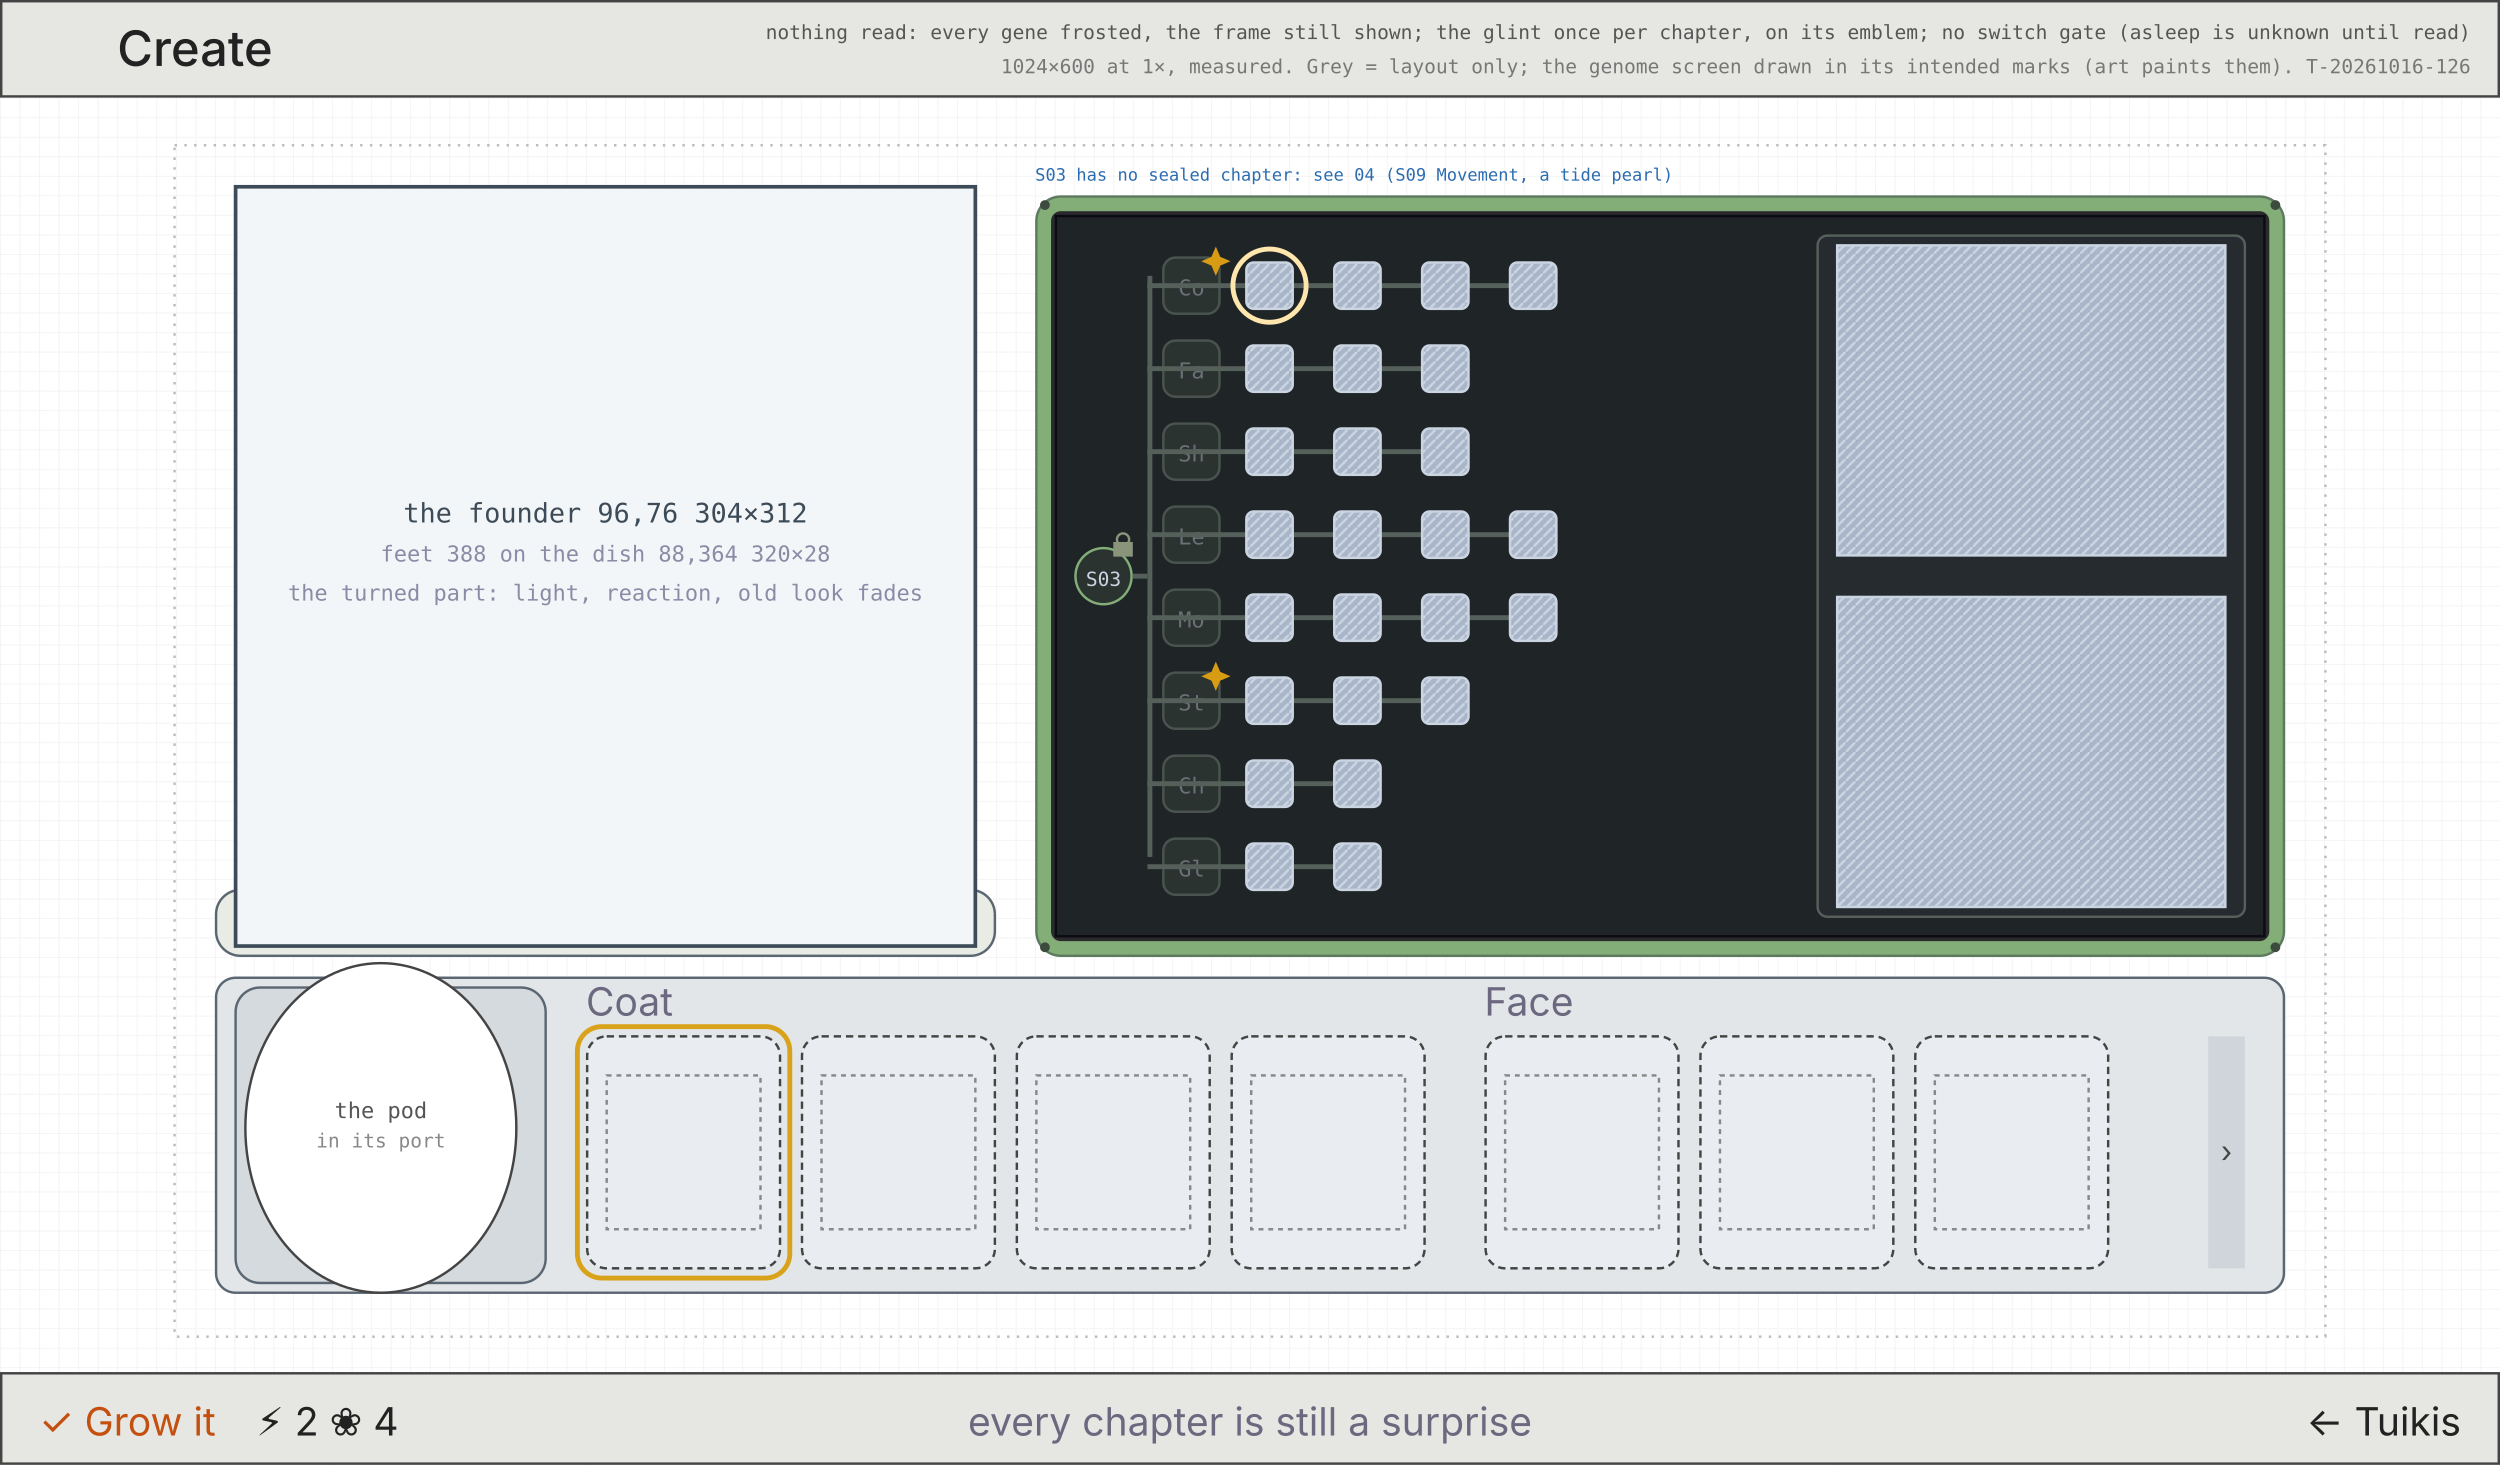
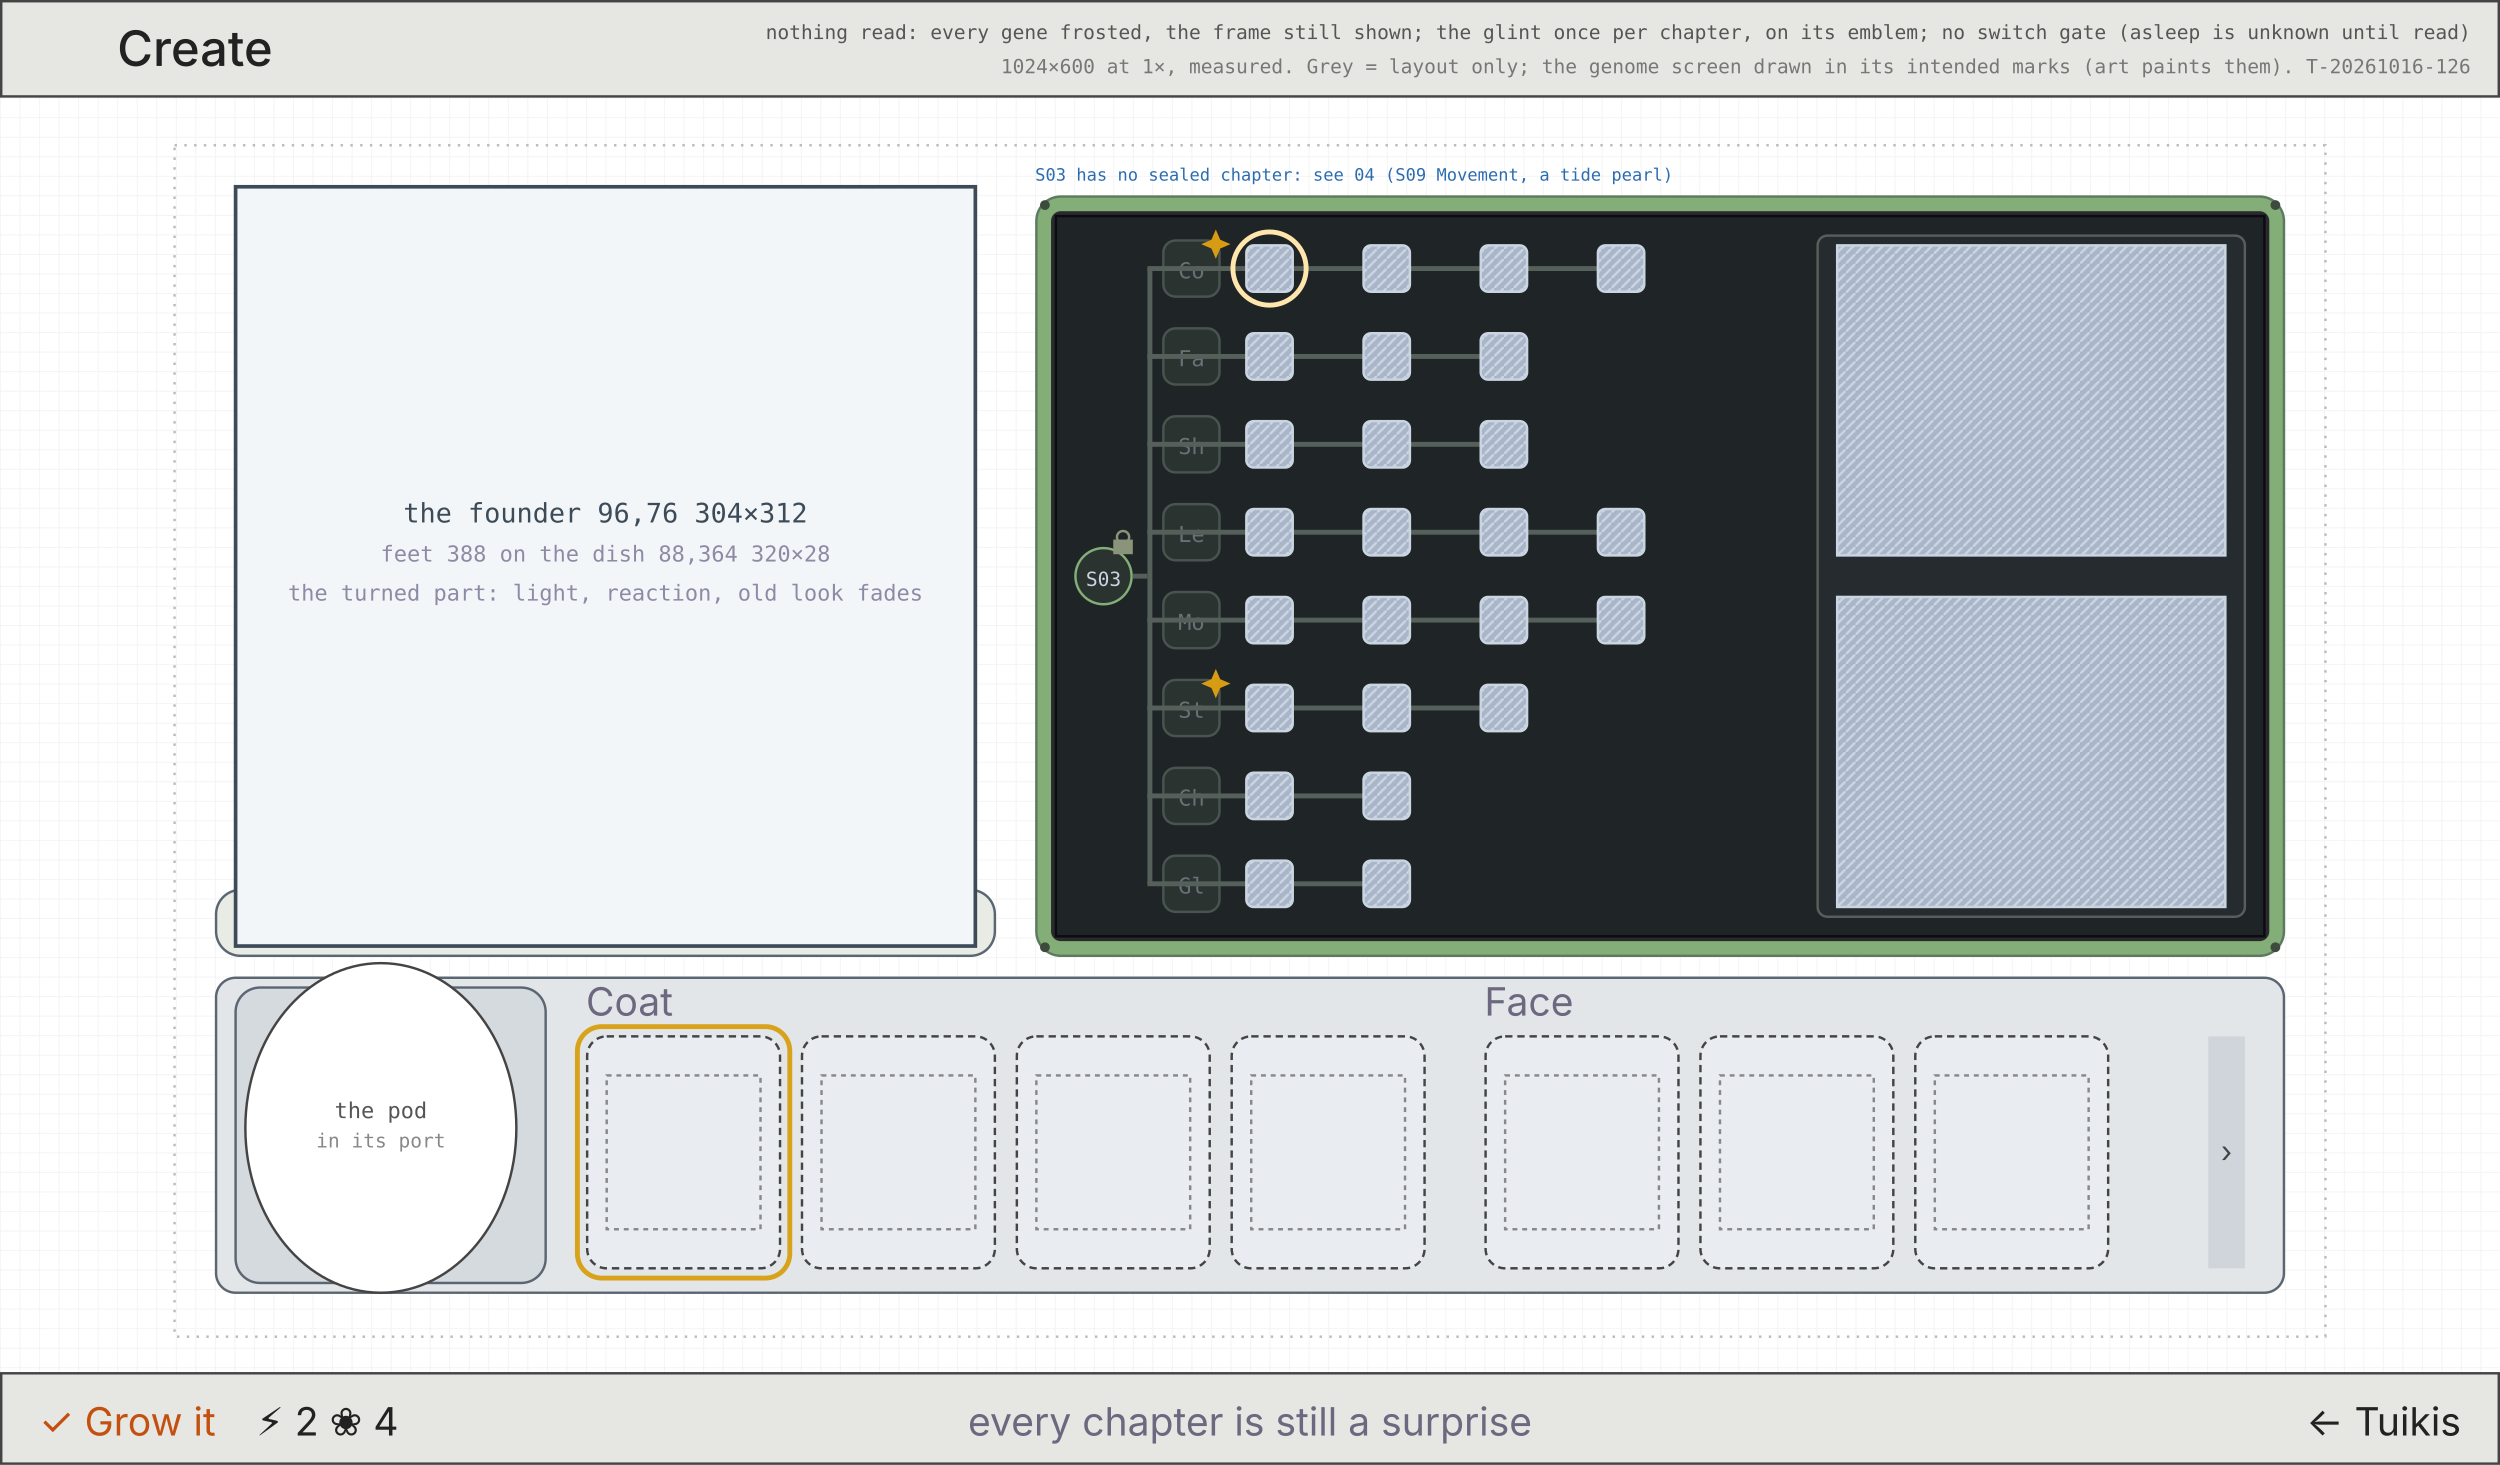
<svg xmlns="http://www.w3.org/2000/svg" viewBox="0 0 1024 600" width="1024" height="600" font-family="Inter, DejaVu Sans, sans-serif">
  <defs>
    <pattern id="g8" width="8" height="8" patternUnits="userSpaceOnUse">
      <path d="M8 0H0V8" fill="none" stroke="#efefef" stroke-width="0.5" />
    </pattern>
    <pattern id="fr" width="4" height="4" patternUnits="userSpaceOnUse">
      <rect width="4" height="4" fill="#a9b5c8" />
      <path d="M0 4L4 0" stroke="#cbd5e2" stroke-width="1" />
    </pattern>
  </defs>
  <rect width="1024" height="600" fill="#fff" />
  <rect width="1024" height="600" fill="url(#g8)" />
  <rect x="71.5" y="59.5" width="881" height="488" fill="none" stroke="#bbb" stroke-width="1" stroke-dasharray="1 3" />
  <rect x="0.5" y="0.5" width="1023" height="39" fill="#e6e6e2" stroke="#444" stroke-width="1" />
  <text x="48" y="27" font-size="20" fill="#222" text-anchor="start" font-weight="500">Create</text>
  <text x="1012" y="16" font-size="8" fill="#555" text-anchor="end" font-family="DejaVu Sans Mono, monospace">nothing read: every gene frosted, the frame still shown; the glint once per chapter, on its emblem; no switch gate (asleep is unknown until read)</text>
  <text x="1012" y="30" font-size="8" fill="#777" text-anchor="end" font-family="DejaVu Sans Mono, monospace">1024×600 at 1×, measured. Grey = layout only; the genome screen drawn in its intended marks (art paints them). T-20261016-126</text>
  <rect x="88.5" y="364.5" width="319" height="27" fill="#e8ece4" stroke="#5a6672" stroke-width="1" rx="10" />
  <rect x="96.5" y="76.5" width="303" height="311" fill="#f3f6f8" stroke="#3c4b57" stroke-width="1.5" />
  <text x="248" y="214" font-size="11" fill="#3c4b57" text-anchor="middle" font-family="DejaVu Sans Mono, monospace">the founder 96,76 304×312</text>
  <text x="248" y="230" font-size="9" fill="#8d8aa6" text-anchor="middle" font-family="DejaVu Sans Mono, monospace">feet 388 on the dish 88,364 320×28</text>
  <text x="248" y="246" font-size="9" fill="#8d8aa6" text-anchor="middle" font-family="DejaVu Sans Mono, monospace">the turned part: light, reaction, old look fades</text>
  <rect x="88.5" y="400.5" width="847" height="129" fill="#e3e6e8" stroke="#5a6672" stroke-width="1" rx="8" />
  <rect x="96.5" y="404.5" width="127" height="121" fill="#d5dade" stroke="#5a6672" stroke-width="1" rx="10" />
  <ellipse cx="156" cy="462" rx="55.5" ry="67.5" fill="#fff" stroke="#444" />
  <text x="156" y="458" font-size="9" fill="#555" text-anchor="middle" font-family="DejaVu Sans Mono, monospace">the pod</text>
  <text x="156" y="470" font-size="8" fill="#888" text-anchor="middle" font-family="DejaVu Sans Mono, monospace">in its port</text>
  <text x="240" y="416" font-size="16" fill="#6b6880" text-anchor="start">Coat</text>
  <rect x="240.5" y="424.5" width="79" height="95" fill="#e9edf2" stroke="#444" stroke-width="1" stroke-dasharray="3 2" rx="8" />
  <rect x="248.5" y="440.5" width="63" height="63" fill="#e9edf2" stroke="#888" stroke-width="1" stroke-dasharray="2 2" />
  <rect x="236.5" y="420.5" width="87" height="103" fill="none" stroke="#d9a21b" stroke-width="2" rx="10" />
  <rect x="328.5" y="424.5" width="79" height="95" fill="#e9edf2" stroke="#444" stroke-width="1" stroke-dasharray="3 2" rx="8" />
  <rect x="336.5" y="440.5" width="63" height="63" fill="#e9edf2" stroke="#888" stroke-width="1" stroke-dasharray="2 2" />
  <rect x="416.5" y="424.5" width="79" height="95" fill="#e9edf2" stroke="#444" stroke-width="1" stroke-dasharray="3 2" rx="8" />
  <rect x="424.5" y="440.5" width="63" height="63" fill="#e9edf2" stroke="#888" stroke-width="1" stroke-dasharray="2 2" />
  <rect x="504.5" y="424.5" width="79" height="95" fill="#e9edf2" stroke="#444" stroke-width="1" stroke-dasharray="3 2" rx="8" />
  <rect x="512.5" y="440.5" width="63" height="63" fill="#e9edf2" stroke="#888" stroke-width="1" stroke-dasharray="2 2" />
  <text x="608" y="416" font-size="16" fill="#6b6880" text-anchor="start">Face</text>
  <rect x="608.5" y="424.5" width="79" height="95" fill="#e9edf2" stroke="#444" stroke-width="1" stroke-dasharray="3 2" rx="8" />
  <rect x="616.5" y="440.5" width="63" height="63" fill="#e9edf2" stroke="#888" stroke-width="1" stroke-dasharray="2 2" />
  <rect x="696.5" y="424.5" width="79" height="95" fill="#e9edf2" stroke="#444" stroke-width="1" stroke-dasharray="3 2" rx="8" />
  <rect x="704.5" y="440.5" width="63" height="63" fill="#e9edf2" stroke="#888" stroke-width="1" stroke-dasharray="2 2" />
  <rect x="784.5" y="424.5" width="79" height="95" fill="#e9edf2" stroke="#444" stroke-width="1" stroke-dasharray="3 2" rx="8" />
  <rect x="792.5" y="440.5" width="63" height="63" fill="#e9edf2" stroke="#888" stroke-width="1" stroke-dasharray="2 2" />
  <rect x="904.5" y="424.5" width="15" height="95" fill="#cfd5da" stroke="none" stroke-width="1" />
  <text x="912" y="476" font-size="12" fill="#444" text-anchor="middle">›</text>
  <rect x="424.5" y="80.5" width="511" height="311" fill="#84ae78" stroke="#5d7a5f" stroke-width="1" rx="10" />
  <rect x="430.5" y="86.5" width="499" height="299" fill="#2a2a2d" stroke="none" stroke-width="1" rx="4" />
  <rect x="432.5" y="88.5" width="495" height="295" fill="#1f2427" stroke="#0c0a12" stroke-width="1" />
  <circle cx="428" cy="84" r="2" fill="#3d4a3e" stroke="none" stroke-width="1" />
  <circle cx="932" cy="84" r="2" fill="#3d4a3e" stroke="none" stroke-width="1" />
  <circle cx="428" cy="388" r="2" fill="#3d4a3e" stroke="none" stroke-width="1" />
  <circle cx="932" cy="388" r="2" fill="#3d4a3e" stroke="none" stroke-width="1" />
-   <rect x="470" y="113" width="2" height="238" fill="#56605a" />
-   <rect x="440.5" y="224.5" width="23" height="23" fill="#2a3330" stroke="#84ae78" stroke-width="1" rx="12" />
-   <text x="452" y="240" font-size="8" fill="#cbd5e2" text-anchor="middle" font-family="DejaVu Sans Mono, monospace">S03</text>
+   <rect x="470" y="110" width="2" height="252" fill="#56605a" />
+   <g transform="translate(440 224) scale(1.0)">
+     <rect x="0.5" y="0.5" width="23" height="23" fill="#2a3330" stroke="#84ae78" stroke-width="1" rx="12" />
+     <text x="12" y="16" font-size="8" fill="#cbd5e2" text-anchor="middle" font-family="DejaVu Sans Mono, monospace">S03</text>
+   </g>
  <rect x="464" y="235" width="6" height="2" fill="#56605a" />
-   <rect x="456" y="222" width="8" height="6" fill="#8a947b" />
-   <rect x="457.5" y="218.5" width="5" height="5" fill="none" stroke="#8a947b" stroke-width="1" rx="3" />
-   <rect x="476.5" y="105.5" width="23" height="23" fill="#2a3330" stroke="#4a544e" stroke-width="1" rx="5" />
-   <text x="488" y="121" font-size="9" fill="#6b6f78" text-anchor="middle" font-family="DejaVu Sans Mono, monospace">Co</text>
-   <path d="M498 101L499.8 105.2L504 107L499.8 108.8L498 113L496.2 108.8L492 107L496.2 105.2Z" fill="#d89b14" />
-   <rect x="470" y="116" width="158" height="2" fill="#56605a" />
-   <rect x="510.5" y="107.5" width="19" height="19" fill="url(#fr)" stroke="#cbd5e2" stroke-width="1" rx="3" />
-   <circle cx="520" cy="117" r="15" fill="none" stroke="#ffe6ad" stroke-width="2" />
-   <rect x="546.5" y="107.5" width="19" height="19" fill="url(#fr)" stroke="#cbd5e2" stroke-width="1" rx="3" />
-   <rect x="582.5" y="107.5" width="19" height="19" fill="url(#fr)" stroke="#cbd5e2" stroke-width="1" rx="3" />
-   <rect x="618.5" y="107.5" width="19" height="19" fill="url(#fr)" stroke="#cbd5e2" stroke-width="1" rx="3" />
-   <rect x="476.5" y="139.5" width="23" height="23" fill="#2a3330" stroke="#4a544e" stroke-width="1" rx="5" />
-   <text x="488" y="155" font-size="9" fill="#6b6f78" text-anchor="middle" font-family="DejaVu Sans Mono, monospace">Fa</text>
-   <rect x="470" y="150" width="122" height="2" fill="#56605a" />
-   <rect x="510.5" y="141.5" width="19" height="19" fill="url(#fr)" stroke="#cbd5e2" stroke-width="1" rx="3" />
-   <rect x="546.5" y="141.5" width="19" height="19" fill="url(#fr)" stroke="#cbd5e2" stroke-width="1" rx="3" />
-   <rect x="582.5" y="141.5" width="19" height="19" fill="url(#fr)" stroke="#cbd5e2" stroke-width="1" rx="3" />
-   <rect x="476.5" y="173.5" width="23" height="23" fill="#2a3330" stroke="#4a544e" stroke-width="1" rx="5" />
-   <text x="488" y="189" font-size="9" fill="#6b6f78" text-anchor="middle" font-family="DejaVu Sans Mono, monospace">Sh</text>
-   <rect x="470" y="184" width="122" height="2" fill="#56605a" />
-   <rect x="510.5" y="175.5" width="19" height="19" fill="url(#fr)" stroke="#cbd5e2" stroke-width="1" rx="3" />
-   <rect x="546.5" y="175.5" width="19" height="19" fill="url(#fr)" stroke="#cbd5e2" stroke-width="1" rx="3" />
-   <rect x="582.5" y="175.5" width="19" height="19" fill="url(#fr)" stroke="#cbd5e2" stroke-width="1" rx="3" />
-   <rect x="476.5" y="207.5" width="23" height="23" fill="#2a3330" stroke="#4a544e" stroke-width="1" rx="5" />
-   <text x="488" y="223" font-size="9" fill="#6b6f78" text-anchor="middle" font-family="DejaVu Sans Mono, monospace">Le</text>
-   <rect x="470" y="218" width="158" height="2" fill="#56605a" />
-   <rect x="510.5" y="209.5" width="19" height="19" fill="url(#fr)" stroke="#cbd5e2" stroke-width="1" rx="3" />
-   <rect x="546.5" y="209.5" width="19" height="19" fill="url(#fr)" stroke="#cbd5e2" stroke-width="1" rx="3" />
-   <rect x="582.5" y="209.5" width="19" height="19" fill="url(#fr)" stroke="#cbd5e2" stroke-width="1" rx="3" />
-   <rect x="618.5" y="209.5" width="19" height="19" fill="url(#fr)" stroke="#cbd5e2" stroke-width="1" rx="3" />
-   <rect x="476.5" y="241.5" width="23" height="23" fill="#2a3330" stroke="#4a544e" stroke-width="1" rx="5" />
-   <text x="488" y="257" font-size="9" fill="#6b6f78" text-anchor="middle" font-family="DejaVu Sans Mono, monospace">Mo</text>
-   <rect x="470" y="252" width="158" height="2" fill="#56605a" />
-   <rect x="510.5" y="243.5" width="19" height="19" fill="url(#fr)" stroke="#cbd5e2" stroke-width="1" rx="3" />
-   <rect x="546.5" y="243.5" width="19" height="19" fill="url(#fr)" stroke="#cbd5e2" stroke-width="1" rx="3" />
-   <rect x="582.5" y="243.5" width="19" height="19" fill="url(#fr)" stroke="#cbd5e2" stroke-width="1" rx="3" />
-   <rect x="618.5" y="243.5" width="19" height="19" fill="url(#fr)" stroke="#cbd5e2" stroke-width="1" rx="3" />
-   <rect x="476.5" y="275.5" width="23" height="23" fill="#2a3330" stroke="#4a544e" stroke-width="1" rx="5" />
-   <text x="488" y="291" font-size="9" fill="#6b6f78" text-anchor="middle" font-family="DejaVu Sans Mono, monospace">St</text>
-   <path d="M498 271L499.8 275.2L504 277L499.8 278.8L498 283L496.2 278.8L492 277L496.2 275.2Z" fill="#d89b14" />
-   <rect x="470" y="286" width="122" height="2" fill="#56605a" />
-   <rect x="510.5" y="277.5" width="19" height="19" fill="url(#fr)" stroke="#cbd5e2" stroke-width="1" rx="3" />
-   <rect x="546.5" y="277.5" width="19" height="19" fill="url(#fr)" stroke="#cbd5e2" stroke-width="1" rx="3" />
-   <rect x="582.5" y="277.5" width="19" height="19" fill="url(#fr)" stroke="#cbd5e2" stroke-width="1" rx="3" />
-   <rect x="476.5" y="309.5" width="23" height="23" fill="#2a3330" stroke="#4a544e" stroke-width="1" rx="5" />
-   <text x="488" y="325" font-size="9" fill="#6b6f78" text-anchor="middle" font-family="DejaVu Sans Mono, monospace">Ch</text>
-   <rect x="470" y="320" width="86" height="2" fill="#56605a" />
-   <rect x="510.5" y="311.5" width="19" height="19" fill="url(#fr)" stroke="#cbd5e2" stroke-width="1" rx="3" />
-   <rect x="546.5" y="311.5" width="19" height="19" fill="url(#fr)" stroke="#cbd5e2" stroke-width="1" rx="3" />
-   <rect x="476.5" y="343.5" width="23" height="23" fill="#2a3330" stroke="#4a544e" stroke-width="1" rx="5" />
-   <text x="488" y="359" font-size="9" fill="#6b6f78" text-anchor="middle" font-family="DejaVu Sans Mono, monospace">Gl</text>
-   <rect x="470" y="354" width="86" height="2" fill="#56605a" />
-   <rect x="510.5" y="345.5" width="19" height="19" fill="url(#fr)" stroke="#cbd5e2" stroke-width="1" rx="3" />
-   <rect x="546.5" y="345.5" width="19" height="19" fill="url(#fr)" stroke="#cbd5e2" stroke-width="1" rx="3" />
+   <rect x="456" y="221" width="8" height="6" fill="#8a947b" />
+   <rect x="457.5" y="217.5" width="5" height="5" fill="none" stroke="#8a947b" stroke-width="1" rx="3" />
+   <g transform="translate(476 98) scale(1.0)">
+     <rect x="0.5" y="0.5" width="23" height="23" fill="#2a3330" stroke="#4a544e" stroke-width="1" rx="5" />
+     <text x="12" y="16" font-size="9" fill="#6b6f78" text-anchor="middle" font-family="DejaVu Sans Mono, monospace">Co</text>
+     <path d="M22 -4L23.8 0.2L28 2L23.8 3.8L22 8L20.2 3.8L16 2L20.2 0.2Z" fill="#d89b14" />
+   </g>
+   <rect x="470" y="109" width="194" height="2" fill="#56605a" />
+   <g transform="translate(508 98) scale(1.0)">
+     <rect x="2.5" y="2.5" width="19" height="19" fill="url(#fr)" stroke="#cbd5e2" stroke-width="1" rx="3" />
+     <circle cx="12" cy="12" r="15" fill="none" stroke="#ffe6ad" stroke-width="2" />
+   </g>
+   <g transform="translate(556 98) scale(1.0)">
+     <rect x="2.5" y="2.5" width="19" height="19" fill="url(#fr)" stroke="#cbd5e2" stroke-width="1" rx="3" />
+   </g>
+   <g transform="translate(604 98) scale(1.0)">
+     <rect x="2.5" y="2.5" width="19" height="19" fill="url(#fr)" stroke="#cbd5e2" stroke-width="1" rx="3" />
+   </g>
+   <g transform="translate(652 98) scale(1.0)">
+     <rect x="2.5" y="2.5" width="19" height="19" fill="url(#fr)" stroke="#cbd5e2" stroke-width="1" rx="3" />
+   </g>
+   <g transform="translate(476 134) scale(1.0)">
+     <rect x="0.5" y="0.5" width="23" height="23" fill="#2a3330" stroke="#4a544e" stroke-width="1" rx="5" />
+     <text x="12" y="16" font-size="9" fill="#6b6f78" text-anchor="middle" font-family="DejaVu Sans Mono, monospace">Fa</text>
+   </g>
+   <rect x="470" y="145" width="146" height="2" fill="#56605a" />
+   <g transform="translate(508 134) scale(1.0)">
+     <rect x="2.5" y="2.5" width="19" height="19" fill="url(#fr)" stroke="#cbd5e2" stroke-width="1" rx="3" />
+   </g>
+   <g transform="translate(556 134) scale(1.0)">
+     <rect x="2.5" y="2.5" width="19" height="19" fill="url(#fr)" stroke="#cbd5e2" stroke-width="1" rx="3" />
+   </g>
+   <g transform="translate(604 134) scale(1.0)">
+     <rect x="2.5" y="2.5" width="19" height="19" fill="url(#fr)" stroke="#cbd5e2" stroke-width="1" rx="3" />
+   </g>
+   <g transform="translate(476 170) scale(1.0)">
+     <rect x="0.5" y="0.5" width="23" height="23" fill="#2a3330" stroke="#4a544e" stroke-width="1" rx="5" />
+     <text x="12" y="16" font-size="9" fill="#6b6f78" text-anchor="middle" font-family="DejaVu Sans Mono, monospace">Sh</text>
+   </g>
+   <rect x="470" y="181" width="146" height="2" fill="#56605a" />
+   <g transform="translate(508 170) scale(1.0)">
+     <rect x="2.5" y="2.5" width="19" height="19" fill="url(#fr)" stroke="#cbd5e2" stroke-width="1" rx="3" />
+   </g>
+   <g transform="translate(556 170) scale(1.0)">
+     <rect x="2.5" y="2.5" width="19" height="19" fill="url(#fr)" stroke="#cbd5e2" stroke-width="1" rx="3" />
+   </g>
+   <g transform="translate(604 170) scale(1.0)">
+     <rect x="2.5" y="2.5" width="19" height="19" fill="url(#fr)" stroke="#cbd5e2" stroke-width="1" rx="3" />
+   </g>
+   <g transform="translate(476 206) scale(1.0)">
+     <rect x="0.5" y="0.5" width="23" height="23" fill="#2a3330" stroke="#4a544e" stroke-width="1" rx="5" />
+     <text x="12" y="16" font-size="9" fill="#6b6f78" text-anchor="middle" font-family="DejaVu Sans Mono, monospace">Le</text>
+   </g>
+   <rect x="470" y="217" width="194" height="2" fill="#56605a" />
+   <g transform="translate(508 206) scale(1.0)">
+     <rect x="2.5" y="2.5" width="19" height="19" fill="url(#fr)" stroke="#cbd5e2" stroke-width="1" rx="3" />
+   </g>
+   <g transform="translate(556 206) scale(1.0)">
+     <rect x="2.5" y="2.5" width="19" height="19" fill="url(#fr)" stroke="#cbd5e2" stroke-width="1" rx="3" />
+   </g>
+   <g transform="translate(604 206) scale(1.0)">
+     <rect x="2.5" y="2.5" width="19" height="19" fill="url(#fr)" stroke="#cbd5e2" stroke-width="1" rx="3" />
+   </g>
+   <g transform="translate(652 206) scale(1.0)">
+     <rect x="2.5" y="2.5" width="19" height="19" fill="url(#fr)" stroke="#cbd5e2" stroke-width="1" rx="3" />
+   </g>
+   <g transform="translate(476 242) scale(1.0)">
+     <rect x="0.5" y="0.5" width="23" height="23" fill="#2a3330" stroke="#4a544e" stroke-width="1" rx="5" />
+     <text x="12" y="16" font-size="9" fill="#6b6f78" text-anchor="middle" font-family="DejaVu Sans Mono, monospace">Mo</text>
+   </g>
+   <rect x="470" y="253" width="194" height="2" fill="#56605a" />
+   <g transform="translate(508 242) scale(1.0)">
+     <rect x="2.5" y="2.5" width="19" height="19" fill="url(#fr)" stroke="#cbd5e2" stroke-width="1" rx="3" />
+   </g>
+   <g transform="translate(556 242) scale(1.0)">
+     <rect x="2.5" y="2.5" width="19" height="19" fill="url(#fr)" stroke="#cbd5e2" stroke-width="1" rx="3" />
+   </g>
+   <g transform="translate(604 242) scale(1.0)">
+     <rect x="2.5" y="2.5" width="19" height="19" fill="url(#fr)" stroke="#cbd5e2" stroke-width="1" rx="3" />
+   </g>
+   <g transform="translate(652 242) scale(1.0)">
+     <rect x="2.5" y="2.5" width="19" height="19" fill="url(#fr)" stroke="#cbd5e2" stroke-width="1" rx="3" />
+   </g>
+   <g transform="translate(476 278) scale(1.0)">
+     <rect x="0.5" y="0.5" width="23" height="23" fill="#2a3330" stroke="#4a544e" stroke-width="1" rx="5" />
+     <text x="12" y="16" font-size="9" fill="#6b6f78" text-anchor="middle" font-family="DejaVu Sans Mono, monospace">St</text>
+     <path d="M22 -4L23.8 0.2L28 2L23.8 3.8L22 8L20.2 3.8L16 2L20.2 0.2Z" fill="#d89b14" />
+   </g>
+   <rect x="470" y="289" width="146" height="2" fill="#56605a" />
+   <g transform="translate(508 278) scale(1.0)">
+     <rect x="2.5" y="2.5" width="19" height="19" fill="url(#fr)" stroke="#cbd5e2" stroke-width="1" rx="3" />
+   </g>
+   <g transform="translate(556 278) scale(1.0)">
+     <rect x="2.5" y="2.5" width="19" height="19" fill="url(#fr)" stroke="#cbd5e2" stroke-width="1" rx="3" />
+   </g>
+   <g transform="translate(604 278) scale(1.0)">
+     <rect x="2.5" y="2.5" width="19" height="19" fill="url(#fr)" stroke="#cbd5e2" stroke-width="1" rx="3" />
+   </g>
+   <g transform="translate(476 314) scale(1.0)">
+     <rect x="0.5" y="0.5" width="23" height="23" fill="#2a3330" stroke="#4a544e" stroke-width="1" rx="5" />
+     <text x="12" y="16" font-size="9" fill="#6b6f78" text-anchor="middle" font-family="DejaVu Sans Mono, monospace">Ch</text>
+   </g>
+   <rect x="470" y="325" width="98" height="2" fill="#56605a" />
+   <g transform="translate(508 314) scale(1.0)">
+     <rect x="2.5" y="2.5" width="19" height="19" fill="url(#fr)" stroke="#cbd5e2" stroke-width="1" rx="3" />
+   </g>
+   <g transform="translate(556 314) scale(1.0)">
+     <rect x="2.5" y="2.5" width="19" height="19" fill="url(#fr)" stroke="#cbd5e2" stroke-width="1" rx="3" />
+   </g>
+   <g transform="translate(476 350) scale(1.0)">
+     <rect x="0.5" y="0.5" width="23" height="23" fill="#2a3330" stroke="#4a544e" stroke-width="1" rx="5" />
+     <text x="12" y="16" font-size="9" fill="#6b6f78" text-anchor="middle" font-family="DejaVu Sans Mono, monospace">Gl</text>
+   </g>
+   <rect x="470" y="361" width="98" height="2" fill="#56605a" />
+   <g transform="translate(508 350) scale(1.0)">
+     <rect x="2.5" y="2.5" width="19" height="19" fill="url(#fr)" stroke="#cbd5e2" stroke-width="1" rx="3" />
+   </g>
+   <g transform="translate(556 350) scale(1.0)">
+     <rect x="2.5" y="2.5" width="19" height="19" fill="url(#fr)" stroke="#cbd5e2" stroke-width="1" rx="3" />
+   </g>
  <rect x="744.5" y="96.5" width="175" height="279" fill="#252b2e" stroke="#56605a" stroke-width="1" rx="4" />
  <rect x="752.5" y="100.5" width="159" height="127" fill="url(#fr)" stroke="#cbd5e2" stroke-width="1" />
  <rect x="752.5" y="244.5" width="159" height="127" fill="url(#fr)" stroke="#cbd5e2" stroke-width="1" />
  <text x="424" y="74" font-size="7" fill="#2b6cb0" text-anchor="start" font-family="DejaVu Sans Mono, monospace">S03 has no sealed chapter: see 04 (S09 Movement, a tide pearl)</text>
  <rect x="0.5" y="562.5" width="1023" height="37" fill="#e6e6e2" stroke="#444" stroke-width="1" />
  <text x="16" y="588" font-size="16" fill="#c4500f" text-anchor="start">✓ Grow it</text>
  <text x="105" y="588" font-size="16" fill="#222" text-anchor="start">⚡ 2 ❀ 4</text>
  <text x="512" y="588" font-size="16" fill="#6b6880" text-anchor="middle">every chapter is still a surprise</text>
  <text x="1008" y="588" font-size="16" fill="#222" text-anchor="end">← Tuikis</text>
</svg>
